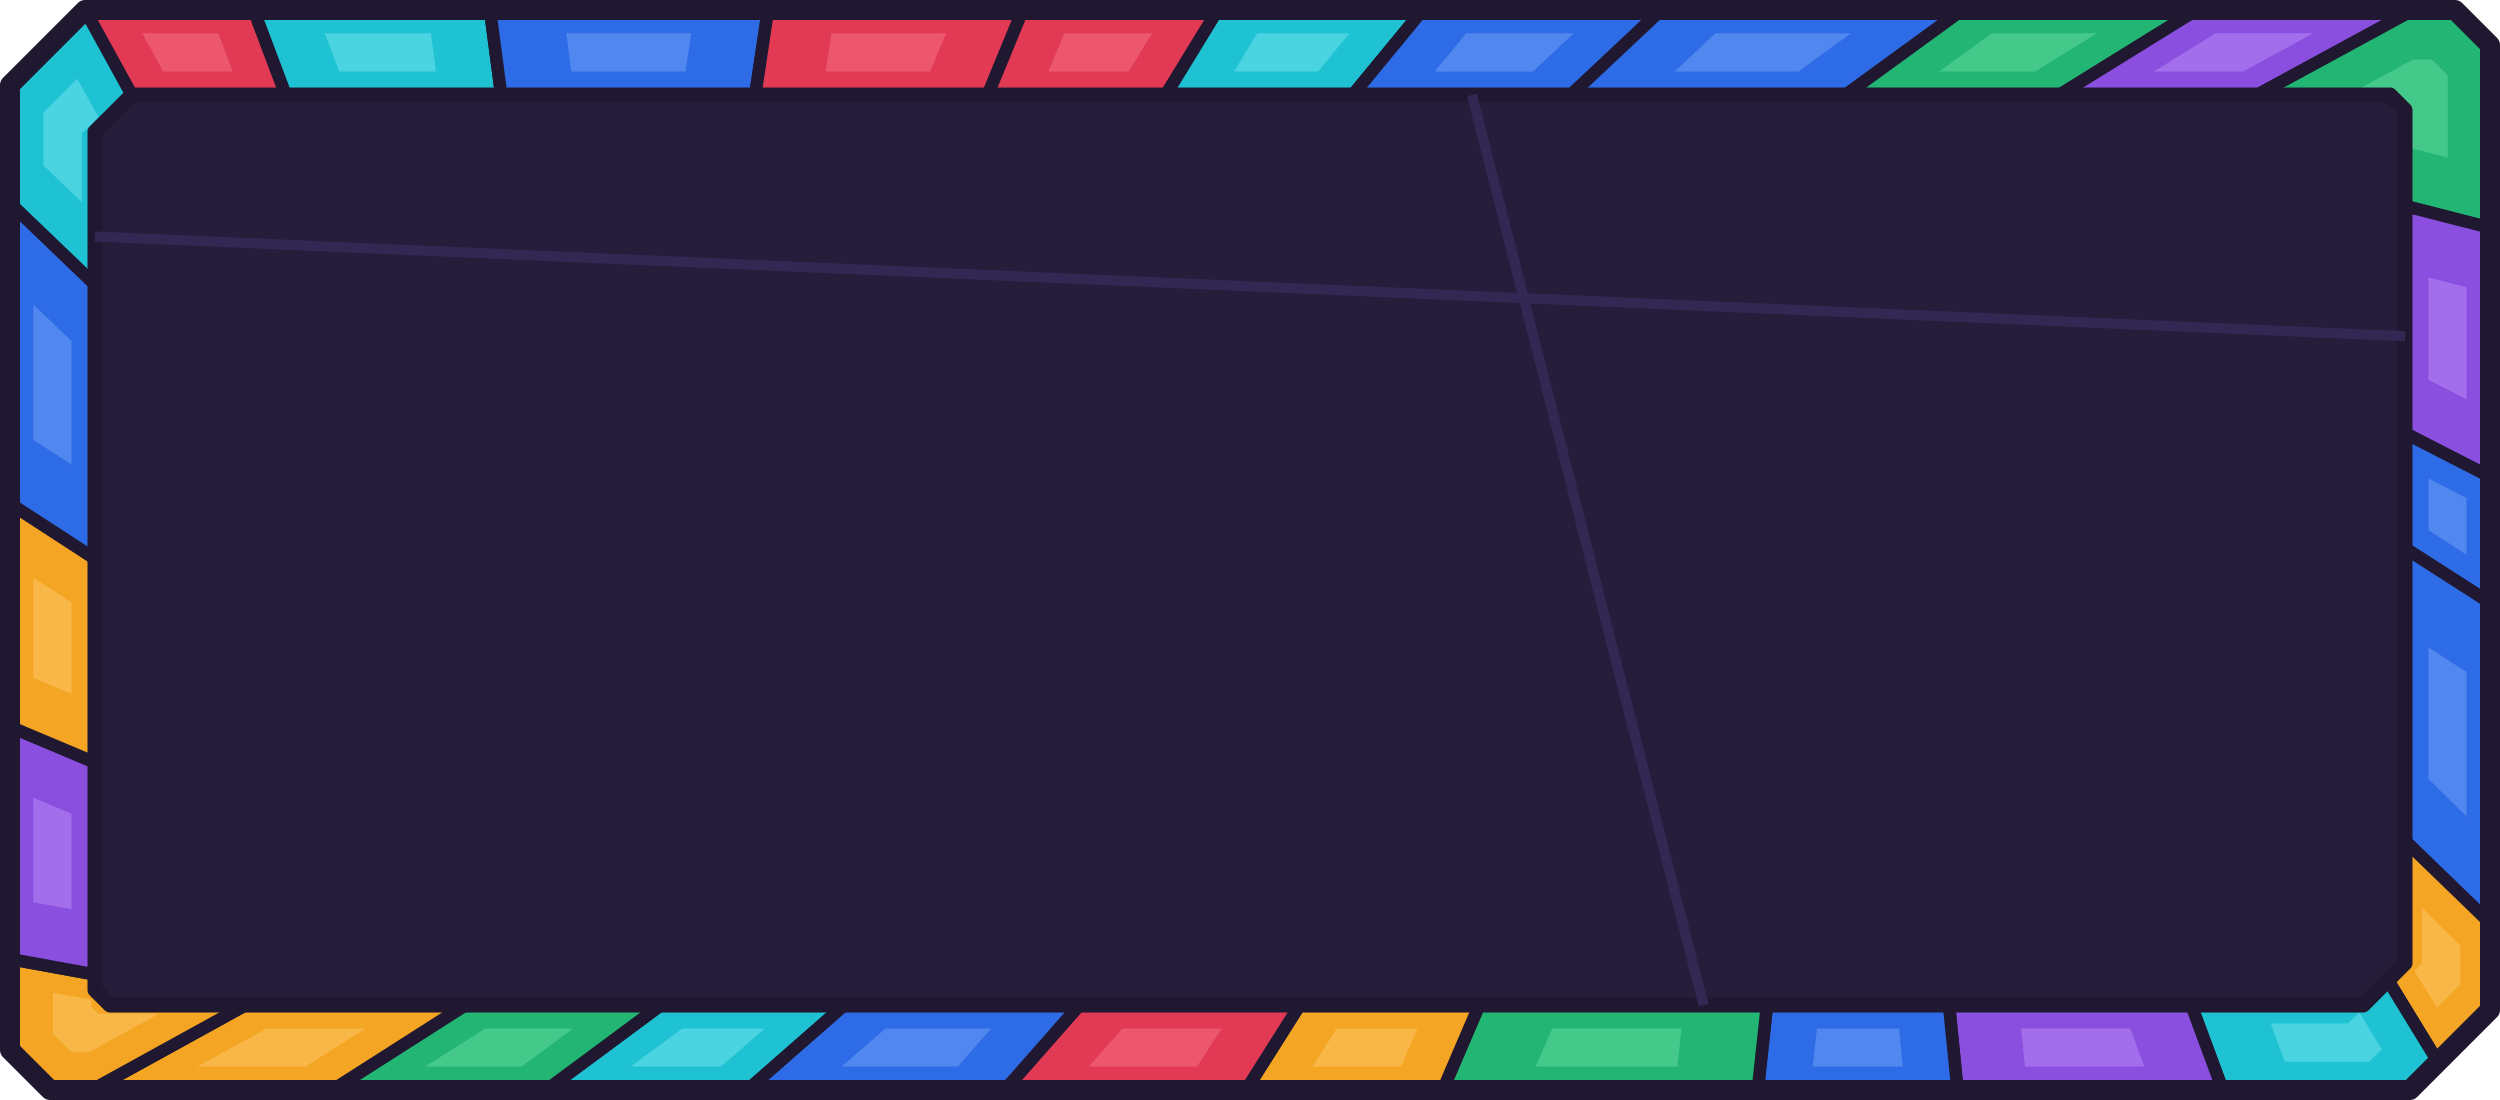
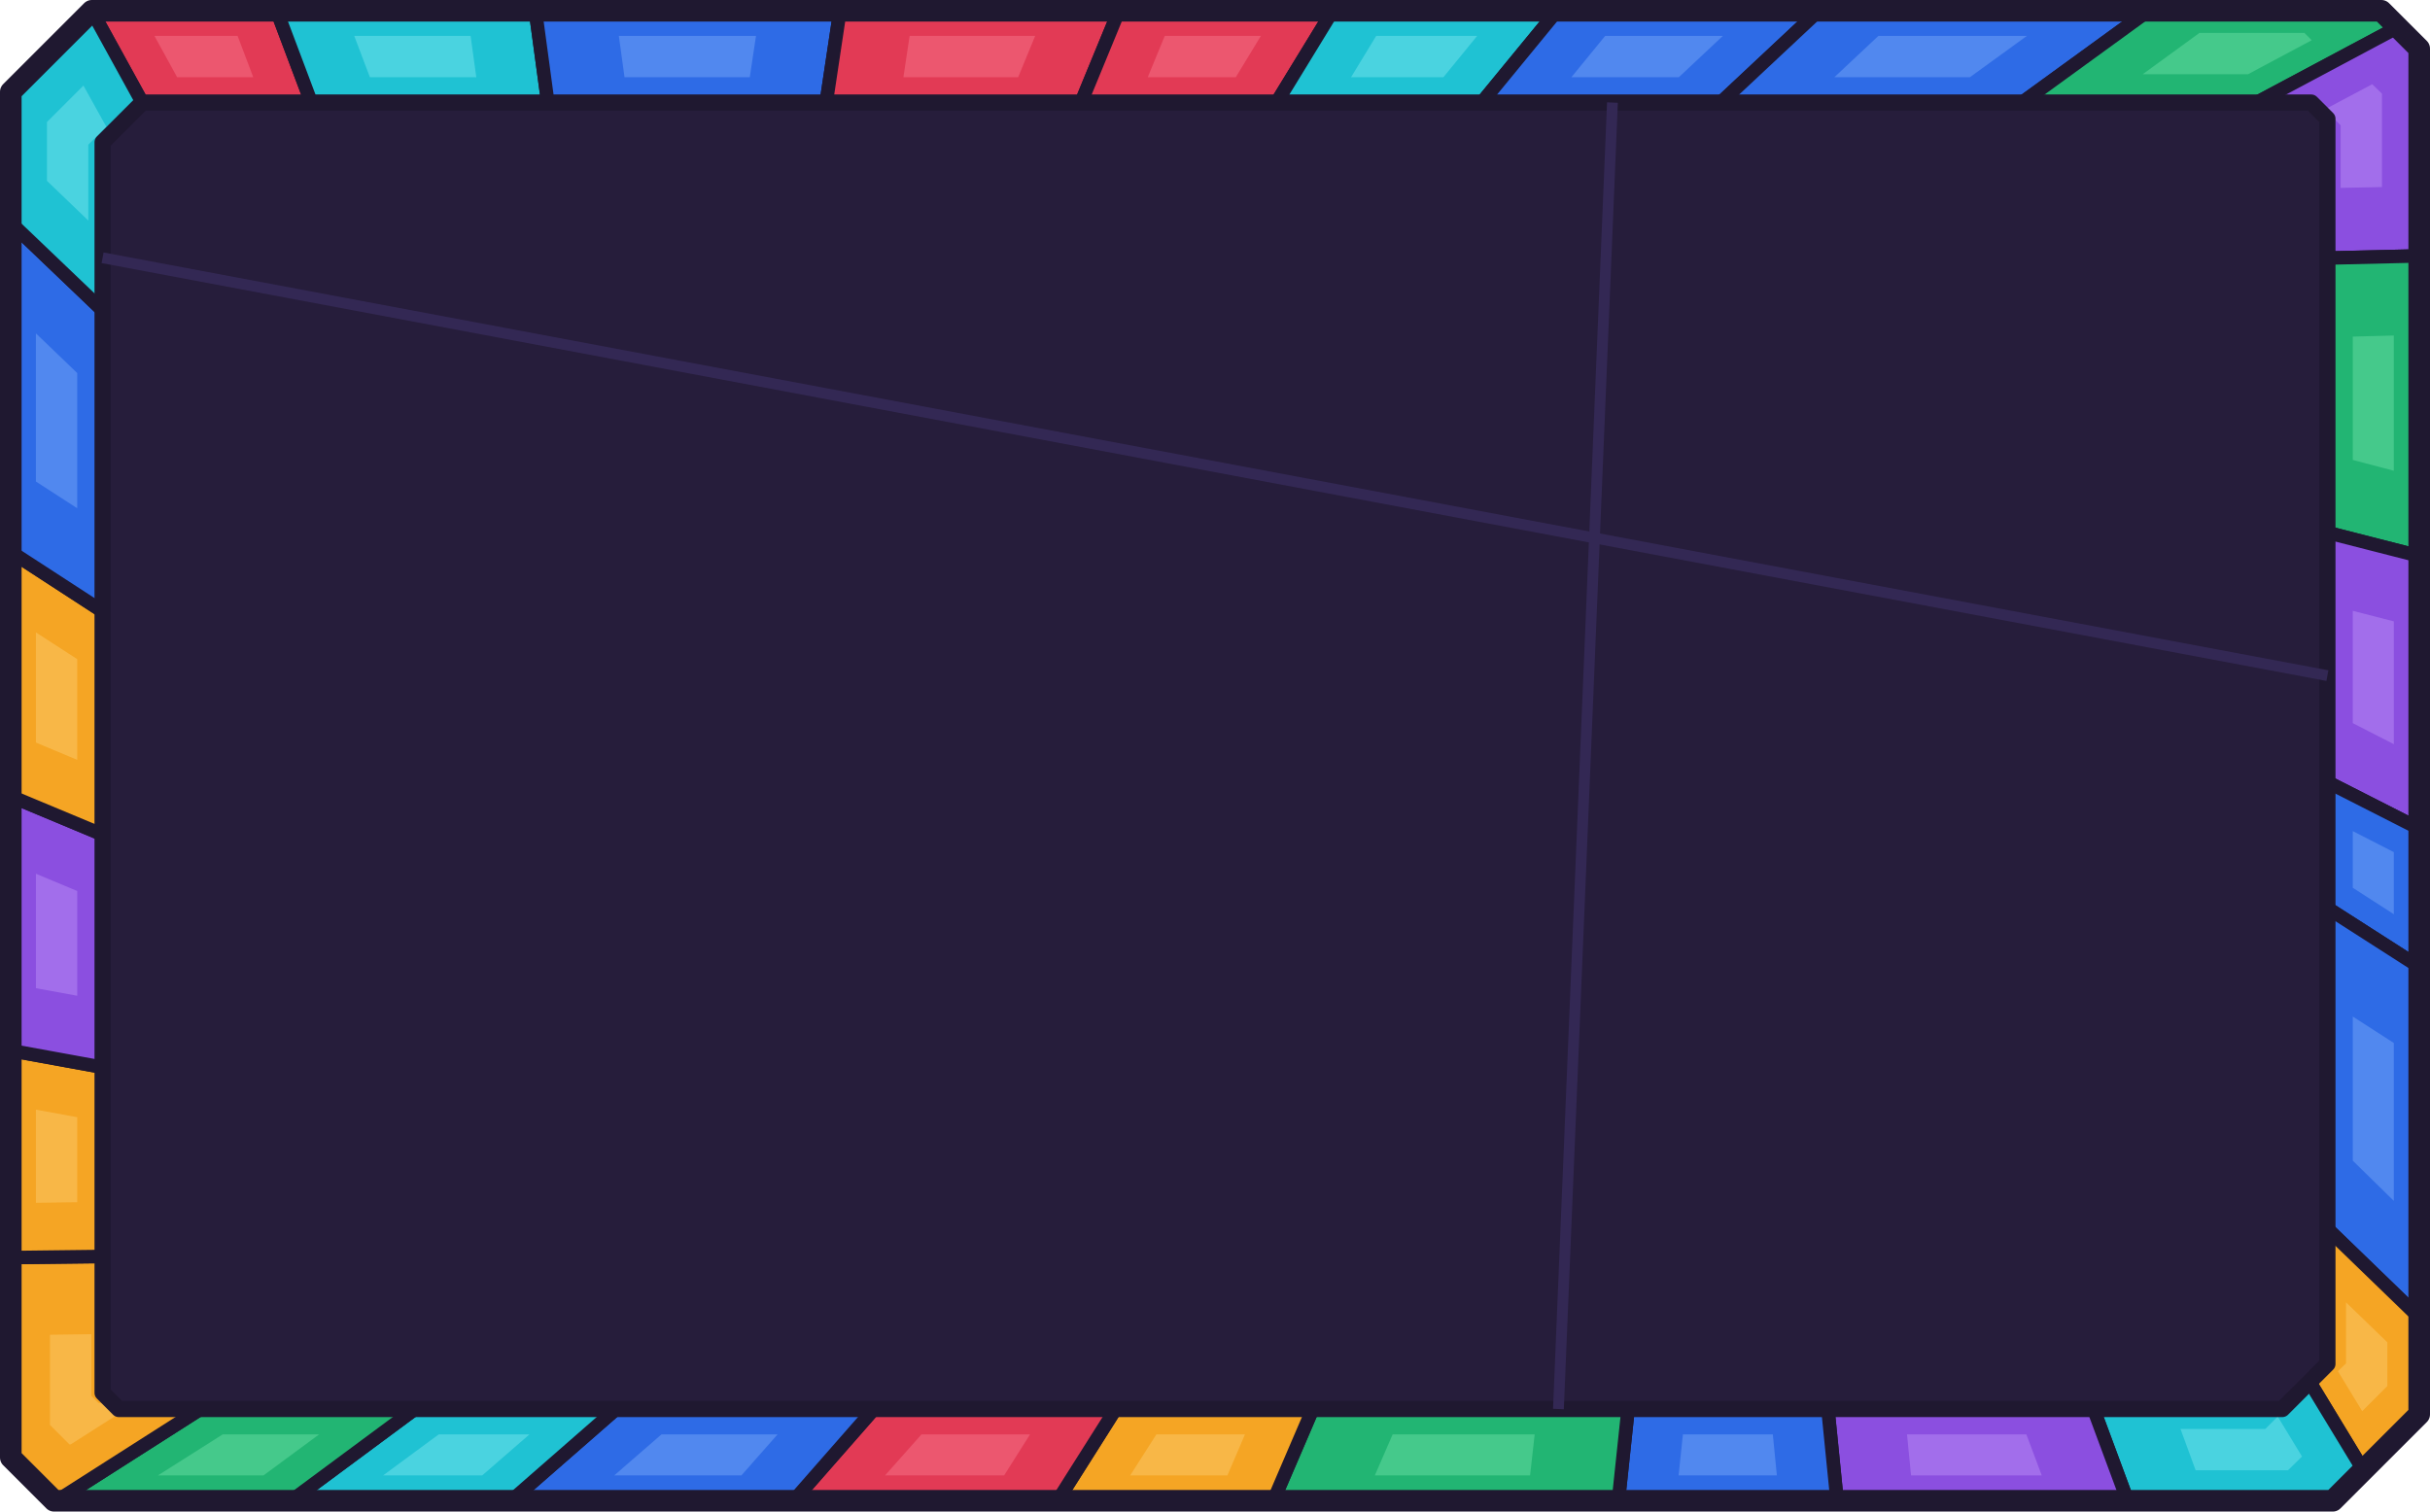
- <svg xmlns="http://www.w3.org/2000/svg" width="1000" height="440" viewBox="0 0 1000 440">
-   <polygon points="34.0,4.0 982.0,4.0 996.0,18.0 996.0,404.0 964.0,436.0 20.0,436.0 4.0,420.0 4.0,34.0" fill="#1F1830" />
-   <polygon points="34.0,4.0 101.5,4.0 114.3,38.0 52.7,38.0" fill="#E23A55" stroke="#1F1830" stroke-width="5" stroke-linejoin="round" />
-   <polygon points="56.9,13.3 87.3,13.3 93.1,28.6 65.3,28.6" fill="#FF8EA0" fill-opacity="0.35" />
-   <polygon points="101.5,4.0 196.0,4.0 200.5,38.0 114.3,38.0" fill="#1FC2D3" stroke="#1F1830" stroke-width="5" stroke-linejoin="round" />
-   <polygon points="129.9,13.3 172.4,13.3 174.4,28.6 135.7,28.6" fill="#9BF3F8" fill-opacity="0.35" />
-   <polygon points="196.0,4.0 307.2,4.0 302.1,38.0 200.5,38.0" fill="#2E6BE6" stroke="#1F1830" stroke-width="5" stroke-linejoin="round" />
-   <polygon points="226.5,13.3 276.5,13.3 274.2,28.6 228.5,28.6" fill="#93BCFF" fill-opacity="0.35" />
-   <polygon points="307.2,4.0 409.1,4.0 395.1,38.0 302.1,38.0" fill="#E23A55" stroke="#1F1830" stroke-width="5" stroke-linejoin="round" />
-   <polygon points="332.6,13.3 378.4,13.3 372.1,28.6 330.3,28.6" fill="#FF8EA0" fill-opacity="0.35" />
-   <polygon points="409.1,4.0 487.1,4.0 466.3,38.0 395.1,38.0" fill="#E23A55" stroke="#1F1830" stroke-width="5" stroke-linejoin="round" />
-   <polygon points="425.7,13.3 460.8,13.3 451.5,28.6 419.4,28.6" fill="#FF8EA0" fill-opacity="0.35" />
-   <polygon points="487.1,4.0 569.1,4.0 541.1,38.0 466.3,38.0" fill="#1FC2D3" stroke="#1F1830" stroke-width="5" stroke-linejoin="round" />
-   <polygon points="502.9,13.3 539.8,13.3 527.2,28.6 493.6,28.6" fill="#9BF3F8" fill-opacity="0.35" />
-   <polygon points="569.1,4.0 664.5,4.0 628.3,38.0 541.1,38.0" fill="#2E6BE6" stroke="#1F1830" stroke-width="5" stroke-linejoin="round" />
-   <polygon points="586.5,13.3 629.5,13.3 613.1,28.6 573.9,28.6" fill="#93BCFF" fill-opacity="0.35" />
-   <polygon points="664.5,4.0 784.9,4.0 738.2,38.0 628.3,38.0" fill="#2E6BE6" stroke="#1F1830" stroke-width="5" stroke-linejoin="round" />
-   <polygon points="686.2,13.3 740.4,13.3 719.4,28.6 669.9,28.6" fill="#93BCFF" fill-opacity="0.35" />
-   <polygon points="784.9,4.0 878.6,4.0 823.7,38.0 738.2,38.0" fill="#22B573" stroke="#1F1830" stroke-width="5" stroke-linejoin="round" />
-   <polygon points="796.7,13.3 838.8,13.3 814.1,28.6 775.7,28.6" fill="#86EDB8" fill-opacity="0.35" />
-   <polygon points="878.6,4.0 965.3,4.0 902.8,38.0 823.7,38.0" fill="#8B4FE0" stroke="#1F1830" stroke-width="5" stroke-linejoin="round" />
-   <polygon points="886.3,13.3 925.3,13.3 897.2,28.6 861.6,28.6" fill="#CDAAFF" fill-opacity="0.35" />
-   <polygon points="965.3,4.0 982.0,4.0 996.0,18.0 996.0,91.1 962.0,82.4 962.0,44.0 956.0,38.0 902.8,38.0" fill="#22B573" stroke="#1F1830" stroke-width="5" stroke-linejoin="round" />
-   <polygon points="965.3,23.8 972.8,23.8 979.1,30.1 979.1,63.0 963.8,59.1 963.8,41.8 961.1,39.1 937.1,39.1" fill="#86EDB8" fill-opacity="0.35" />
-   <polygon points="996.0,91.1 996.0,190.7 962.0,173.3 962.0,82.4" fill="#8B4FE0" stroke="#1F1830" stroke-width="5" stroke-linejoin="round" />
-   <polygon points="986.6,114.9 986.6,159.7 971.4,151.9 971.4,111.0" fill="#CDAAFF" fill-opacity="0.35" />
-   <polygon points="996.0,190.7 996.0,241.1 962.0,219.3 962.0,173.3" fill="#2E6BE6" stroke="#1F1830" stroke-width="5" stroke-linejoin="round" />
-   <polygon points="986.6,199.2 986.6,221.9 971.4,212.1 971.4,191.4" fill="#93BCFF" fill-opacity="0.35" />
-   <polygon points="996.0,241.1 996.0,369.2 962.0,336.3 962.0,219.3" fill="#2E6BE6" stroke="#1F1830" stroke-width="5" stroke-linejoin="round" />
-   <polygon points="986.6,268.8 986.6,326.5 971.4,311.6 971.4,259.0" fill="#93BCFF" fill-opacity="0.35" />
-   <polygon points="996.0,369.2 996.0,404.0 975.2,424.8 955.2,392.1 962.0,385.3 962.0,336.3" fill="#F5A524" stroke="#1F1830" stroke-width="5" stroke-linejoin="round" />
-   <polygon points="984.1,378.1 984.1,393.7 974.8,403.1 965.8,388.3 968.8,385.3 968.8,363.2" fill="#FFD98A" fill-opacity="0.35" />
-   <polygon points="975.2,424.8 964.0,436.0 889.1,436.0 876.5,402.0 945.3,402.0 955.2,392.1" fill="#1FC2D3" stroke="#1F1830" stroke-width="5" stroke-linejoin="round" />
-   <polygon points="952.7,419.7 947.6,424.7 913.9,424.7 908.3,409.4 939.2,409.4 943.7,404.9" fill="#9BF3F8" fill-opacity="0.35" />
-   <polygon points="889.1,436.0 783.0,436.0 779.6,402.0 876.5,402.0" fill="#8B4FE0" stroke="#1F1830" stroke-width="5" stroke-linejoin="round" />
-   <polygon points="857.7,426.6 810.0,426.6 808.5,411.4 852.1,411.4" fill="#CDAAFF" fill-opacity="0.35" />
-   <polygon points="783.0,436.0 703.1,436.0 706.8,402.0 779.6,402.0" fill="#2E6BE6" stroke="#1F1830" stroke-width="5" stroke-linejoin="round" />
-   <polygon points="761.1,426.6 725.1,426.6 726.8,411.4 759.6,411.4" fill="#93BCFF" fill-opacity="0.35" />
-   <polygon points="703.1,436.0 577.1,436.0 591.7,402.0 706.8,402.0" fill="#22B573" stroke="#1F1830" stroke-width="5" stroke-linejoin="round" />
-   <polygon points="671.0,426.6 614.3,426.6 620.9,411.4 672.6,411.4" fill="#86EDB8" fill-opacity="0.35" />
-   <polygon points="577.1,436.0 498.4,436.0 519.9,402.0 591.7,402.0" fill="#F5A524" stroke="#1F1830" stroke-width="5" stroke-linejoin="round" />
-   <polygon points="560.4,426.6 525.0,426.6 534.7,411.4 567.0,411.4" fill="#FFD98A" fill-opacity="0.35" />
-   <polygon points="498.4,436.0 401.9,436.0 431.8,402.0 519.9,402.0" fill="#E23A55" stroke="#1F1830" stroke-width="5" stroke-linejoin="round" />
-   <polygon points="478.9,426.6 435.5,426.6 449.0,411.4 488.6,411.4" fill="#FF8EA0" fill-opacity="0.35" />
-   <polygon points="401.9,436.0 298.9,436.0 337.7,402.0 431.8,402.0" fill="#2E6BE6" stroke="#1F1830" stroke-width="5" stroke-linejoin="round" />
-   <polygon points="383.1,426.6 336.7,426.6 354.2,411.4 396.5,411.4" fill="#93BCFF" fill-opacity="0.35" />
-   <polygon points="298.9,436.0 218.5,436.0 264.4,402.0 337.7,402.0" fill="#1FC2D3" stroke="#1F1830" stroke-width="5" stroke-linejoin="round" />
-   <polygon points="288.4,426.6 252.3,426.6 272.9,411.4 305.9,411.4" fill="#9BF3F8" fill-opacity="0.35" />
-   <polygon points="218.5,436.0 132.9,436.0 186.2,402.0 264.4,402.0" fill="#22B573" stroke="#1F1830" stroke-width="5" stroke-linejoin="round" />
-   <polygon points="208.6,426.6 170.1,426.6 194.1,411.4 229.3,411.4" fill="#86EDB8" fill-opacity="0.35" />
-   <polygon points="132.9,436.0 36.6,436.0 98.3,402.0 186.2,402.0" fill="#F5A524" stroke="#1F1830" stroke-width="5" stroke-linejoin="round" />
-   <polygon points="122.2,426.6 78.9,426.6 106.7,411.4 146.2,411.4" fill="#FFD98A" fill-opacity="0.35" />
-   <polygon points="36.6,436.0 20.0,436.0 4.0,420.0 4.0,383.6 38.0,389.8 38.0,396.0 44.0,402.0 98.3,402.0" fill="#F5A524" stroke="#1F1830" stroke-width="5" stroke-linejoin="round" />
-   <polygon points="35.9,420.7 28.4,420.7 21.2,413.5 21.2,397.1 36.5,399.9 36.5,402.7 39.2,405.4 63.7,405.4" fill="#FFD98A" fill-opacity="0.35" />
-   <polygon points="4.0,383.6 4.0,290.7 38.0,305.0 38.0,389.8" fill="#8B4FE0" stroke="#1F1830" stroke-width="5" stroke-linejoin="round" />
-   <polygon points="13.3,360.9 13.3,319.1 28.6,325.5 28.6,363.7" fill="#CDAAFF" fill-opacity="0.35" />
-   <polygon points="4.0,290.7 4.0,201.4 38.0,223.5 38.0,305.0" fill="#F5A524" stroke="#1F1830" stroke-width="5" stroke-linejoin="round" />
-   <polygon points="13.3,271.1 13.3,231.0 28.6,240.9 28.6,277.6" fill="#FFD98A" fill-opacity="0.35" />
-   <polygon points="4.0,201.4 4.0,81.2 38.0,113.8 38.0,223.5" fill="#2E6BE6" stroke="#1F1830" stroke-width="5" stroke-linejoin="round" />
-   <polygon points="13.3,175.9 13.3,121.8 28.6,136.4 28.6,185.8" fill="#93BCFF" fill-opacity="0.35" />
-   <polygon points="4.0,81.2 4.0,34.0 34.0,4.0 52.7,38.0 38.0,52.7 38.0,113.8" fill="#1FC2D3" stroke="#1F1830" stroke-width="5" stroke-linejoin="round" />
-   <polygon points="17.4,66.2 17.4,45.0 30.9,31.5 39.4,46.8 32.7,53.4 32.7,80.9" fill="#9BF3F8" fill-opacity="0.35" />
-   <polygon points="52.7,38.0 956.0,38.0 962.0,44.0 962.0,385.3 945.3,402.0 44.0,402.0 38.0,396.0 38.0,52.7" fill="#261D3B" stroke="#1F1830" stroke-width="6" stroke-linejoin="round" />
-   <line x1="962.0" y1="134.5" x2="38.0" y2="94.6" stroke="#332854" stroke-width="4" />
-   <line x1="681.4" y1="402.0" x2="588.8" y2="38.0" stroke="#332854" stroke-width="4" />
-   <polygon points="34.0,4.0 982.0,4.0 996.0,18.0 996.0,404.0 964.0,436.0 20.0,436.0 4.0,420.0 4.0,34.0" fill="none" stroke="#1F1830" stroke-width="8" stroke-linejoin="round" />
+ <svg xmlns="http://www.w3.org/2000/svg" width="900" height="560" viewBox="0 0 900 560">
+   <polygon points="34.0,4.0 882.0,4.0 896.0,18.0 896.0,524.0 864.0,556.0 20.0,556.0 4.0,540.0 4.0,34.0" fill="#1F1830" />
+   <polygon points="34.0,4.0 102.5,4.0 115.3,38.0 52.7,38.0" fill="#E23A55" stroke="#1F1830" stroke-width="5" stroke-linejoin="round" />
+   <polygon points="57.2,13.3 88.0,13.3 93.8,28.6 65.6,28.6" fill="#FF8EA0" fill-opacity="0.35" />
+   <polygon points="102.5,4.0 198.3,4.0 202.9,38.0 115.3,38.0" fill="#1FC2D3" stroke="#1F1830" stroke-width="5" stroke-linejoin="round" />
+   <polygon points="131.2,13.3 174.3,13.3 176.4,28.6 137.0,28.6" fill="#9BF3F8" fill-opacity="0.35" />
+   <polygon points="198.3,4.0 311.1,4.0 306.0,38.0 202.9,38.0" fill="#2E6BE6" stroke="#1F1830" stroke-width="5" stroke-linejoin="round" />
+   <polygon points="229.2,13.3 280.0,13.3 277.7,28.6 231.3,28.6" fill="#93BCFF" fill-opacity="0.35" />
+   <polygon points="311.1,4.0 414.4,4.0 400.4,38.0 306.0,38.0" fill="#E23A55" stroke="#1F1830" stroke-width="5" stroke-linejoin="round" />
+   <polygon points="336.9,13.3 383.4,13.3 377.1,28.6 334.6,28.6" fill="#FF8EA0" fill-opacity="0.35" />
+   <polygon points="414.4,4.0 493.6,4.0 472.8,38.0 400.4,38.0" fill="#E23A55" stroke="#1F1830" stroke-width="5" stroke-linejoin="round" />
+   <polygon points="431.4,13.3 467.0,13.3 457.7,28.6 425.1,28.6" fill="#FF8EA0" fill-opacity="0.35" />
+   <polygon points="493.6,4.0 576.7,4.0 548.8,38.0 472.8,38.0" fill="#1FC2D3" stroke="#1F1830" stroke-width="5" stroke-linejoin="round" />
+   <polygon points="509.7,13.3 547.1,13.3 534.6,28.6 500.4,28.6" fill="#9BF3F8" fill-opacity="0.35" />
+   <polygon points="576.7,4.0 673.6,4.0 637.3,38.0 548.8,38.0" fill="#2E6BE6" stroke="#1F1830" stroke-width="5" stroke-linejoin="round" />
+   <polygon points="594.5,13.3 638.1,13.3 621.8,28.6 582.0,28.6" fill="#93BCFF" fill-opacity="0.35" />
+   <polygon points="673.6,4.0 795.7,4.0 748.9,38.0 637.3,38.0" fill="#2E6BE6" stroke="#1F1830" stroke-width="5" stroke-linejoin="round" />
+   <polygon points="695.7,13.3 750.7,13.3 729.6,28.6 679.4,28.6" fill="#93BCFF" fill-opacity="0.35" />
+   <polygon points="795.7,4.0 882.0,4.0 888.1,10.1 835.8,38.0 748.9,38.0" fill="#22B573" stroke="#1F1830" stroke-width="5" stroke-linejoin="round" />
+   <polygon points="814.6,12.2 853.5,12.2 856.2,14.9 832.6,27.5 793.6,27.5" fill="#86EDB8" fill-opacity="0.35" />
+   <polygon points="888.1,10.1 896.0,18.0 896.0,94.8 862.0,95.6 862.0,44.0 856.0,38.0 835.8,38.0" fill="#8B4FE0" stroke="#1F1830" stroke-width="5" stroke-linejoin="round" />
+   <polygon points="878.6,31.2 882.2,34.7 882.2,69.3 866.9,69.6 866.9,46.4 864.2,43.7 855.1,43.7" fill="#CDAAFF" fill-opacity="0.35" />
+   <polygon points="896.0,94.8 896.0,206.0 862.0,197.3 862.0,95.6" fill="#22B573" stroke="#1F1830" stroke-width="5" stroke-linejoin="round" />
+   <polygon points="886.6,124.3 886.6,174.4 871.4,170.4 871.4,124.7" fill="#86EDB8" fill-opacity="0.35" />
+   <polygon points="896.0,206.0 896.0,307.0 862.0,289.7 862.0,197.3" fill="#8B4FE0" stroke="#1F1830" stroke-width="5" stroke-linejoin="round" />
+   <polygon points="886.6,230.2 886.6,275.7 871.4,267.9 871.4,226.3" fill="#CDAAFF" fill-opacity="0.35" />
+   <polygon points="896.0,307.0 896.0,358.2 862.0,336.4 862.0,289.7" fill="#2E6BE6" stroke="#1F1830" stroke-width="5" stroke-linejoin="round" />
+   <polygon points="886.6,315.7 886.6,338.7 871.4,328.9 871.4,307.9" fill="#93BCFF" fill-opacity="0.35" />
+   <polygon points="896.0,358.2 896.0,488.1 862.0,455.2 862.0,336.4" fill="#2E6BE6" stroke="#1F1830" stroke-width="5" stroke-linejoin="round" />
+   <polygon points="886.6,386.4 886.6,444.9 871.4,430.0 871.4,376.6" fill="#93BCFF" fill-opacity="0.35" />
+   <polygon points="896.0,488.1 896.0,524.0 875.3,544.7 855.4,511.9 862.0,505.3 862.0,455.2" fill="#F5A524" stroke="#1F1830" stroke-width="5" stroke-linejoin="round" />
+   <polygon points="884.2,497.3 884.2,513.5 874.9,522.8 865.9,508.0 868.9,505.1 868.9,482.5" fill="#FFD98A" fill-opacity="0.35" />
+   <polygon points="875.3,544.7 864.0,556.0 788.0,556.0 775.4,522.0 845.3,522.0 855.4,511.9" fill="#1FC2D3" stroke="#1F1830" stroke-width="5" stroke-linejoin="round" />
+   <polygon points="852.6,539.6 847.4,544.7 813.2,544.7 807.6,529.4 839.0,529.4 843.6,524.8" fill="#9BF3F8" fill-opacity="0.35" />
+   <polygon points="788.0,556.0 680.4,556.0 677.0,522.0 775.4,522.0" fill="#8B4FE0" stroke="#1F1830" stroke-width="5" stroke-linejoin="round" />
+   <polygon points="756.2,546.6 707.8,546.6 706.3,531.4 750.5,531.4" fill="#CDAAFF" fill-opacity="0.35" />
+   <polygon points="680.4,556.0 599.4,556.0 603.0,522.0 677.0,522.0" fill="#2E6BE6" stroke="#1F1830" stroke-width="5" stroke-linejoin="round" />
+   <polygon points="658.1,546.6 621.7,546.6 623.3,531.4 656.6,531.4" fill="#93BCFF" fill-opacity="0.35" />
+   <polygon points="599.4,556.0 471.6,556.0 486.2,522.0 603.0,522.0" fill="#22B573" stroke="#1F1830" stroke-width="5" stroke-linejoin="round" />
+   <polygon points="566.7,546.6 509.2,546.6 515.8,531.4 568.4,531.4" fill="#86EDB8" fill-opacity="0.35" />
+   <polygon points="471.6,556.0 391.7,556.0 413.2,522.0 486.2,522.0" fill="#F5A524" stroke="#1F1830" stroke-width="5" stroke-linejoin="round" />
+   <polygon points="454.6,546.6 418.6,546.6 428.3,531.4 461.1,531.4" fill="#FFD98A" fill-opacity="0.35" />
+   <polygon points="391.7,556.0 293.9,556.0 323.7,522.0 413.2,522.0" fill="#E23A55" stroke="#1F1830" stroke-width="5" stroke-linejoin="round" />
+   <polygon points="371.9,546.6 327.8,546.6 341.3,531.4 381.5,531.4" fill="#FF8EA0" fill-opacity="0.35" />
+   <polygon points="293.9,556.0 189.3,556.0 228.2,522.0 323.7,522.0" fill="#2E6BE6" stroke="#1F1830" stroke-width="5" stroke-linejoin="round" />
+   <polygon points="274.6,546.6 227.5,546.6 245.0,531.4 288.0,531.4" fill="#93BCFF" fill-opacity="0.35" />
+   <polygon points="189.3,556.0 107.8,556.0 153.7,522.0 228.2,522.0" fill="#1FC2D3" stroke="#1F1830" stroke-width="5" stroke-linejoin="round" />
+   <polygon points="178.6,546.6 141.9,546.6 162.5,531.4 196.1,531.4" fill="#9BF3F8" fill-opacity="0.35" />
+   <polygon points="107.8,556.0 21.0,556.0 74.3,522.0 153.7,522.0" fill="#22B573" stroke="#1F1830" stroke-width="5" stroke-linejoin="round" />
+   <polygon points="97.6,546.6 58.5,546.6 82.5,531.4 118.2,531.4" fill="#86EDB8" fill-opacity="0.35" />
+   <polygon points="21.0,556.0 20.0,556.0 4.0,540.0 4.0,465.9 38.0,465.5 38.0,516.0 44.0,522.0 74.3,522.0" fill="#F5A524" stroke="#1F1830" stroke-width="5" stroke-linejoin="round" />
+   <polygon points="26.2,535.1 25.7,535.1 18.5,527.9 18.5,494.5 33.8,494.3 33.8,517.1 36.5,519.8 50.2,519.8" fill="#FFD98A" fill-opacity="0.35" />
+   <polygon points="4.0,465.9 4.0,389.2 38.0,395.4 38.0,465.5" fill="#F5A524" stroke="#1F1830" stroke-width="5" stroke-linejoin="round" />
+   <polygon points="13.3,445.6 13.3,411.1 28.6,413.9 28.6,445.4" fill="#FFD98A" fill-opacity="0.35" />
+   <polygon points="4.0,389.2 4.0,295.0 38.0,309.2 38.0,395.4" fill="#8B4FE0" stroke="#1F1830" stroke-width="5" stroke-linejoin="round" />
+   <polygon points="13.3,366.1 13.3,323.7 28.6,330.1 28.6,368.9" fill="#CDAAFF" fill-opacity="0.35" />
+   <polygon points="4.0,295.0 4.0,204.4 38.0,226.5 38.0,309.2" fill="#F5A524" stroke="#1F1830" stroke-width="5" stroke-linejoin="round" />
+   <polygon points="13.3,275.1 13.3,234.3 28.6,244.2 28.6,281.5" fill="#FFD98A" fill-opacity="0.35" />
+   <polygon points="4.0,204.4 4.0,82.5 38.0,115.0 38.0,226.5" fill="#2E6BE6" stroke="#1F1830" stroke-width="5" stroke-linejoin="round" />
+   <polygon points="13.3,178.4 13.3,123.5 28.6,138.2 28.6,188.3" fill="#93BCFF" fill-opacity="0.35" />
+   <polygon points="4.0,82.5 4.0,34.0 34.0,4.0 52.7,38.0 38.0,52.7 38.0,115.0" fill="#1FC2D3" stroke="#1F1830" stroke-width="5" stroke-linejoin="round" />
+   <polygon points="17.4,67.0 17.4,45.2 30.9,31.7 39.4,47.0 32.7,53.6 32.7,81.7" fill="#9BF3F8" fill-opacity="0.35" />
+   <polygon points="52.7,38.0 856.0,38.0 862.0,44.0 862.0,505.3 845.3,522.0 44.0,522.0 38.0,516.0 38.0,52.7" fill="#261D3B" stroke="#1F1830" stroke-width="6" stroke-linejoin="round" />
+   <line x1="862.0" y1="250.3" x2="38.0" y2="95.5" stroke="#332854" stroke-width="4" />
+   <line x1="577.2" y1="522.0" x2="597.2" y2="38.0" stroke="#332854" stroke-width="4" />
+   <polygon points="34.0,4.0 882.0,4.0 896.0,18.0 896.0,524.0 864.0,556.0 20.0,556.0 4.0,540.0 4.0,34.0" fill="none" stroke="#1F1830" stroke-width="8" stroke-linejoin="round" />
</svg>
